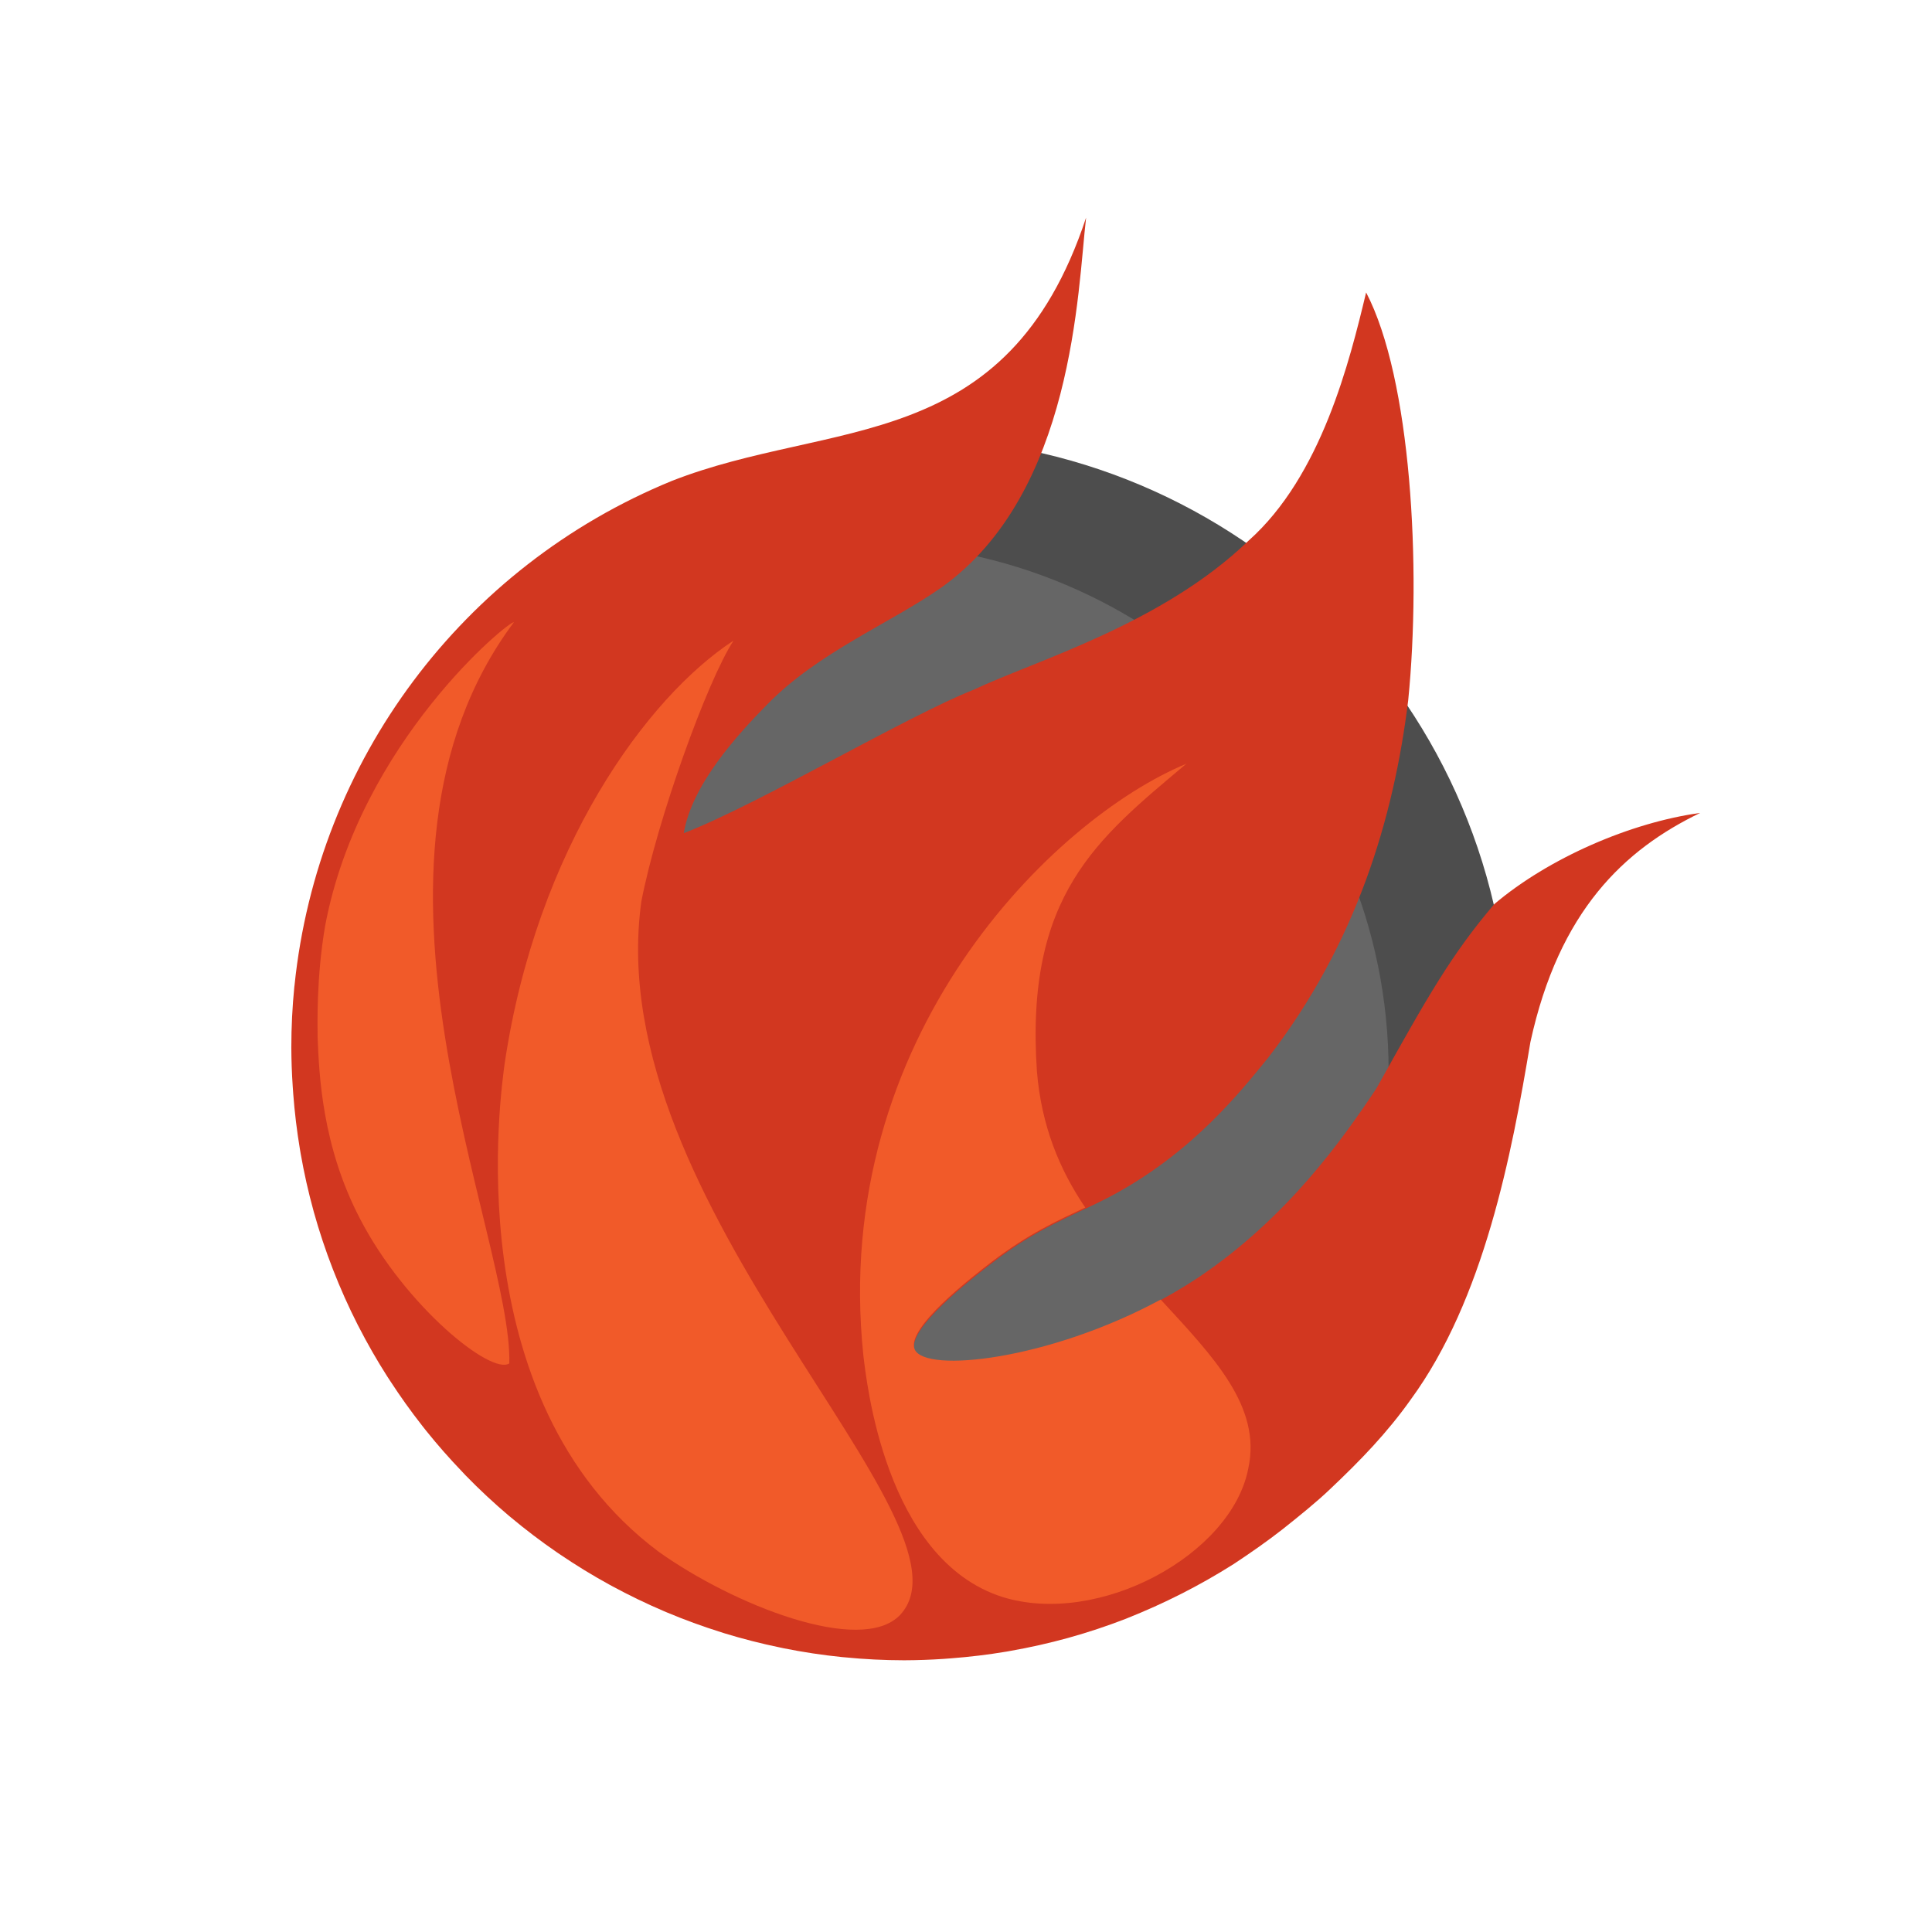
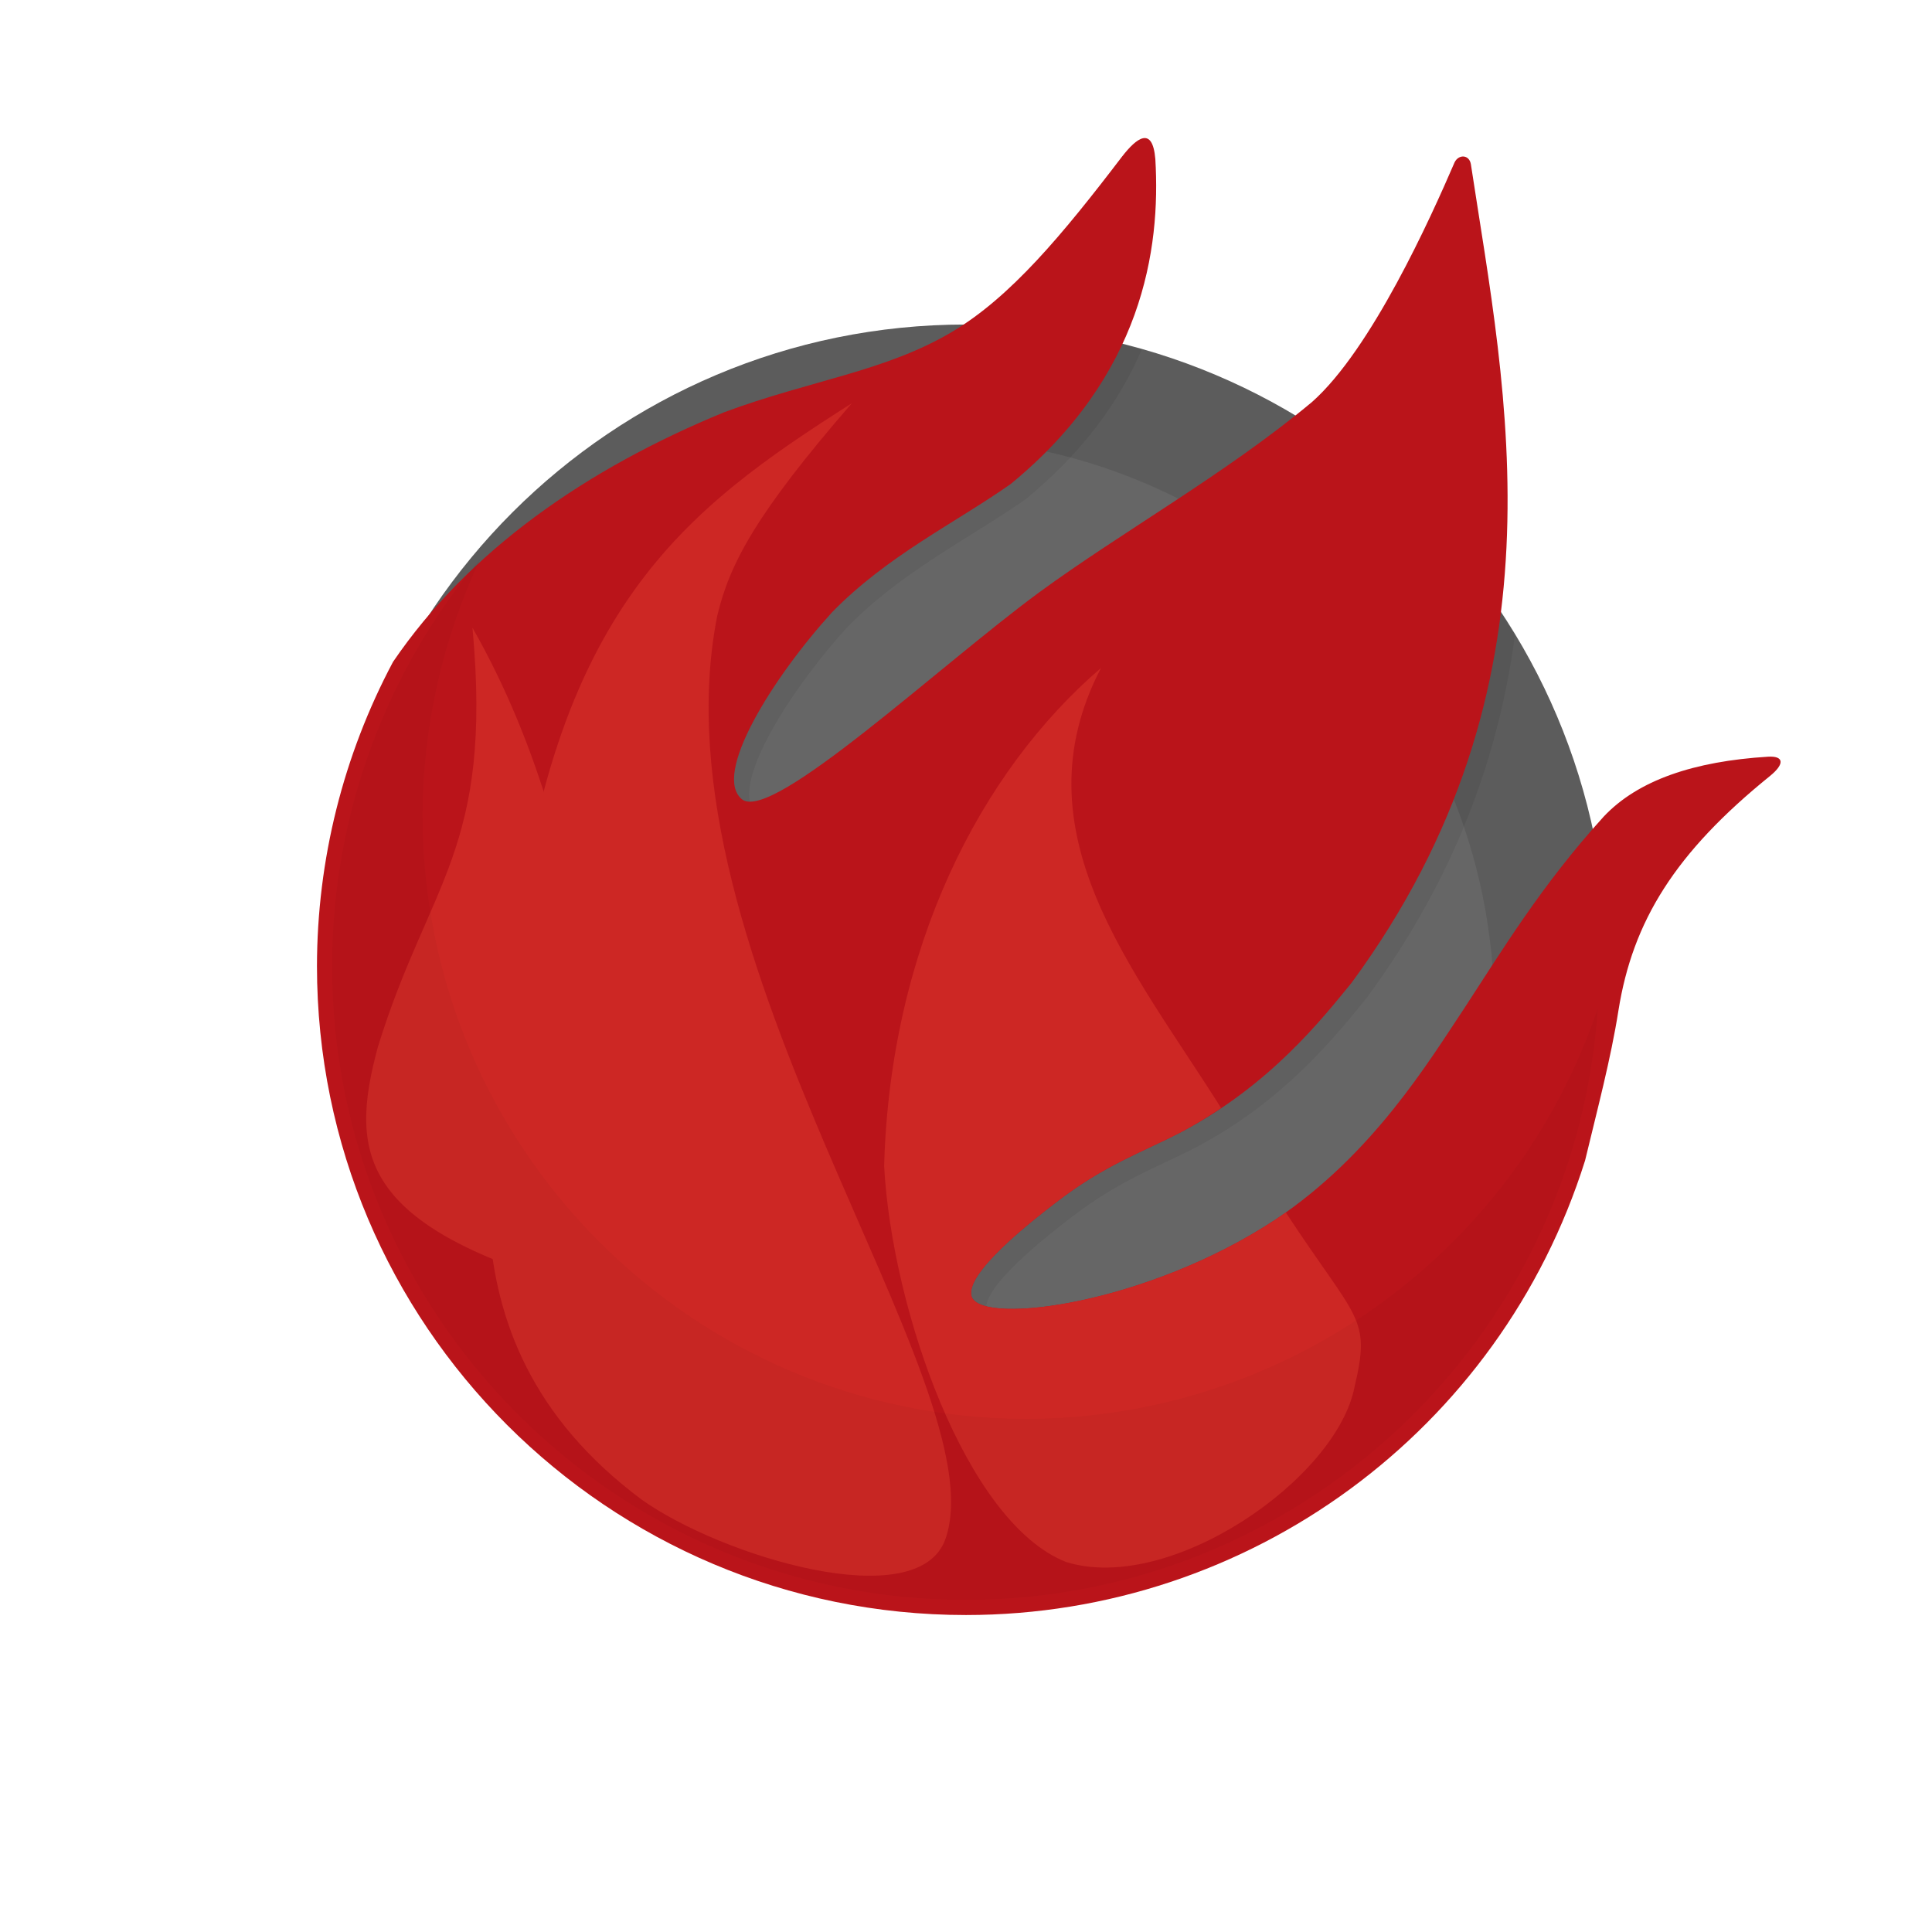
<svg xmlns="http://www.w3.org/2000/svg" width="128" height="128" viewBox="0 0 128 128" id="svg2" version="1.1">
  <defs id="defs4">
    <radialGradient id="b" cx="59.908" cy="69.553" r="41.303" gradientTransform="matrix(0.9852,0,0,0.9793,0.9069,1.3144)" gradientUnits="userSpaceOnUse">
      <stop offset="0" style="stop-color:#D1D3D4" id="stop20-3" />
      <stop offset="1" style="stop-color:#414042" id="stop22-6" />
    </radialGradient>
    <radialGradient id="r-3" cx="65.819" cy="61.957" r="47.394" gradientUnits="userSpaceOnUse">
      <stop offset="0" style="stop-color:#F15A29" id="stop27-1" />
      <stop offset="1" style="stop-color:#B11116" id="stop29-3" />
    </radialGradient>
    <radialGradient id="b-3" cx="59.908" cy="69.553" r="41.303" gradientTransform="matrix(0.9852,0,0,0.9793,0.9069,1.3144)" gradientUnits="userSpaceOnUse">
      <stop offset="0" style="stop-color:#D1D3D4" id="stop20-3-4" />
      <stop offset="1" style="stop-color:#414042" id="stop22-6-5" />
    </radialGradient>
    <radialGradient id="r-3-0" cx="65.819" cy="61.957" r="47.394" gradientUnits="userSpaceOnUse">
      <stop offset="0" style="stop-color:#F15A29" id="stop27-1-2" />
      <stop offset="1" style="stop-color:#B11116" id="stop29-3-9" />
    </radialGradient>
    <radialGradient id="b-3-6" cx="59.908" cy="69.553" r="41.303" gradientTransform="matrix(0.9852,0,0,0.9793,0.9069,1.3144)" gradientUnits="userSpaceOnUse">
      <stop offset="0" style="stop-color:#D1D3D4" id="stop20-3-4-8" />
      <stop offset="1" style="stop-color:#414042" id="stop22-6-5-5" />
    </radialGradient>
  </defs>
  <g id="layer1" transform="translate(0,-924.3622)" style="display:inline">
-     <circle cx="60" cy="993.362" id="circle24-5" style="display:inline;opacity:1;fill:#4d4d4d;fill-opacity:1;stroke:none" r="40" />
-     <circle style="fill:#666666;fill-opacity:1;stroke:none;stroke-width:2;stroke-linecap:butt;stroke-linejoin:miter;stroke-miterlimit:4;stroke-dasharray:none;stroke-opacity:1" id="path4259" cx="57" cy="995.362" r="35" />
+     <circle cx="64" cy="988.362" id="circle24-5" style="display:inline;opacity:1;fill:#5c5c5c;fill-opacity:1;stroke:none" r="42.5" />
+     <circle style="fill:#666666;fill-opacity:1;stroke:none;stroke-width:2;stroke-linecap:butt;stroke-linejoin:miter;stroke-miterlimit:4;stroke-dasharray:none;stroke-opacity:1" id="path4259" cx="61" cy="991.362" r="38" />
+   </g>
+   <g id="layer5">
+     <path style="display:inline;fill:#000000;fill-opacity:0.063;stroke:none" d="M 66.061 21.604 C 65.412 22.107 64.758 22.579 64.088 22.979 C 59.657 25.616 54.717 26.182 48.982 28.311 C 39.819 32.071 32.047 37.499 27.039 44.85 C 23.738 51.054 22.008 57.972 22 65 C 22 70.541 23.06 75.831 24.969 80.695 A 42.5 42.5 0 0 0 64 106.5 A 42.5 42.5 0 0 0 106.5 64 A 42.5 42.5 0 0 0 105.861 56.691 C 102.484 60.693 100.16 64.521 98.041 67.758 C 95.676 71.305 91.95 77.503 85.5 81.803 C 77.008 87.393 66.256 88.79 65.396 86.963 C 64.751 85.458 69.481 81.802 70.879 80.727 C 74.211 78.147 76.576 77.396 79.264 75.998 C 85.176 72.881 88.616 68.472 90.551 66.107 C 96.553 57.937 99.331 49.846 100.367 42.092 A 42.5 42.5 0 0 0 87.041 28.338 C 81.54 32.755 75.071 36.422 69.84 40.252 C 63.239 45.106 52.245 55.411 50.188 53.979 C 48.109 52.381 52.232 45.847 56.113 41.576 C 59.777 37.812 64.288 35.65 67.957 33.068 C 71.82 29.902 74.208 26.495 75.643 23.164 A 42.5 42.5 0 0 0 66.061 21.604 z " id="path31-8-1-0-8" />
  </g>
  <g id="layer4" style="display:inline">
-     <path style="display:inline;fill:#d23720;fill-opacity:1;stroke:none" d="M 71.954,14.426 C 66.707,30.259 55.081,27.703 44.488,31.871 30.644,37.552 21.047,50.388 19.514,65.273 c -0.004,0.035 -0.01,0.07 -0.014,0.105 -0.133,1.336 -0.199,2.679 -0.199,4.021 0.003,0.858 0.034,1.716 0.092,2.572 0.011,0.168 0.023,0.336 0.035,0.504 0.092,1.223 0.239,2.442 0.441,3.652 0.017,0.101 0.033,0.202 0.051,0.303 0.223,1.277 0.507,2.543 0.852,3.793 0.005,0.018 0.009,0.037 0.014,0.055 0.721,2.589 1.697,5.1 2.914,7.496 0.02,0.039 0.042,0.078 0.062,0.117 0.578,1.128 1.209,2.228 1.891,3.297 0.07,0.11 0.143,0.218 0.215,0.328 0.655,1.008 1.354,1.986 2.096,2.932 0.088,0.113 0.176,0.226 0.266,0.338 0.761,0.948 1.564,1.861 2.406,2.736 0.077,0.08 0.151,0.164 0.229,0.244 0.907,0.931 1.859,1.818 2.852,2.658 0.035,0.03 0.072,0.058 0.107,0.088 0.988,0.827 2.014,1.607 3.076,2.336 0.069,0.048 0.14,0.093 0.209,0.141 1.047,0.711 2.127,1.372 3.236,1.982 0.066,0.036 0.131,0.072 0.197,0.107 1.122,0.609 2.273,1.165 3.447,1.666 0.063,0.027 0.125,0.054 0.188,0.08 1.172,0.492 2.367,0.929 3.58,1.309 0.079,0.025 0.157,0.052 0.236,0.076 1.216,0.372 2.448,0.687 3.693,0.943 0.073,0.015 0.145,0.032 0.219,0.047 1.287,0.259 2.585,0.455 3.891,0.588 l 0.002,0 c 0.048,0.005 0.093,0.007 0.141,0.012 l 0.023,0.002 c 1.309,0.13 2.624,0.195 3.939,0.197 0.872,-0.003 1.743,-0.033 2.613,-0.092 0.163,-0.01 0.325,-0.025 0.488,-0.037 1.235,-0.093 2.464,-0.242 3.686,-0.447 0.084,-0.014 0.166,-0.03 0.25,-0.045 1.287,-0.225 2.563,-0.512 3.822,-0.859 1.303,-0.361 2.587,-0.788 3.848,-1.277 0.001,-5.3e-4 0.003,-0.001 0.004,-0.002 l 0.004,-0.002 c 2.551,-1.015 4.876,-2.197 7.105,-3.607 1.13,-0.742 2.313,-1.575 3.238,-2.301 1.075,-0.852 2.286,-1.83 3.154,-2.662 2.024,-1.913 3.79,-3.738 5.359,-5.953 4.843,-6.624 6.68,-16.209 7.921,-23.671 1.896,-8.72 6.244,-12.771 11.249,-15.185 -4.608,0.632 -10.03,2.984 -13.642,6.042 -2.829,3.332 -4.383,6.056 -7.801,12.199 -2.2,3.3 -5.898,8.6 -11.898,12.6 -7.9,5.2 -17.901,6.501 -18.701,4.801 -0.6,-1.4 3.8,-4.801 5.1,-5.801 3.1,-2.4 5.301,-3.098 7.801,-4.398 5.5,-2.9 8.7,-7.001 10.5,-9.201 5.864,-7.572 8.348,-15.936 9.297,-23.709 0.877,-8.774 0.198,-21.303 -2.789,-27.016 -1.092,4.553 -2.961,12.156 -7.793,16.45 -5.727,5.527 -14.114,7.937 -18.215,9.875 -4.321,1.694 -14.325,7.626 -19.199,9.5 0.534,-3.213 3.534,-6.501 5.5,-8.5 3.408,-3.502 8.187,-5.398 11.6,-7.799 8.752,-6.276 8.993,-19.674 9.554,-24.475 z" id="path31-8-1" />
+     <path style="display:inline;fill:#ba141a;fill-opacity:1;stroke:none" d="m 74.354,10.354 c -3.984,5.227 -7.402,9.325 -11.266,11.625 -4.431,2.638 -9.371,3.203 -15.105,5.332 C 38.819,31.071 31.047,36.499 26.039,43.85 22.738,50.054 21.008,56.972 21,64 21,87.748 40.252,107 64,107 c 18.782,-0.004 35.388,-12.197 41.016,-30.115 0.807,-3.356 1.71,-6.754 2.209,-9.932 0.946,-5.936 3.757,-10.46 10.044,-15.544 1.007,-0.822 0.898,-1.339 -0.14,-1.275 -4.894,0.302 -8.611,1.553 -10.882,3.971 -4.154,4.572 -6.809,8.991 -9.206,12.653 C 94.676,70.305 90.95,76.503 84.5,80.803 c -8.492,5.59 -19.244,6.988 -20.104,5.16 -0.645,-1.505 4.085,-5.161 5.482,-6.236 3.332,-2.58 5.697,-3.331 8.385,-4.729 5.912,-3.117 9.352,-7.526 11.287,-9.891 C 104.068,45.347 99.75,26.047 97.449,10.877 97.339,10.232 96.636,10.212 96.371,10.754 94.789,14.426 90.865,23.146 86.92,26.637 81.243,31.376 74.349,35.218 68.84,39.252 62.239,44.106 51.245,54.411 49.188,52.979 c -2.078,-1.598 2.045,-8.132 5.926,-12.402 3.663,-3.765 8.175,-5.926 11.844,-8.508 8.743,-7.167 9.945,-15.563 9.586,-21.531 -0.188,-2.237 -1.259,-1.378 -2.189,-0.184 z" id="path31-8-1-0" />
  </g>
  <g id="layer3" style="display:inline">
-     <path d="m 43.629,102.8 c -13.5,-10.1 -10.4,-30.7 -10.2,-32.3 C 35.545,56.193 42.869,46.182 48.599,42.441 46.841,45.13 43.524,54.375 42.492,59.719 39.664,79.941 65.329,100.9 59.629,107 c -2.6,2.7 -11.1,-0.7 -16,-4.2 z" id="path33-2" style="display:inline;fill:#f15a29;stroke:none" />
-     <path d="m 23.843,80.729 c -2.5,-4.8 -2.7,-9.5 -2.8,-12 0,-0.8 -0.1,-3.9 0.5,-7.4 2.3,-12.2 12.3,-20.3 12.5,-20.1 -11.992,16.049 -0.08,40.761 -0.3,49.1 -1.2,0.8 -6.9,-3.8 -9.9,-9.6 z" id="path35-2" style="display:inline;fill:#f15a29;stroke:none" />
-     <path d="M 76.9,86.1 C 69.5,90.1 61.3,91 60.6,89.4 60,88 64.4,84.6 65.7,83.6 68.2,81.7 70,80.9 71.9,80 70.2,77.5 69,74.6 68.7,71 67.9,59.3 72.687,55.572 78.6,50.6 69.793,54.241 55,68.7 57.2,89.8 c 0.2,1.6 1.4,13.5 9.2,16 6.4,2 15.2,-2.8 16.3,-8.5 0.9,-4.1 -2.3,-7.4 -5.8,-11.2 z" id="path37-3" style="display:inline;fill:#f15a29;stroke:none" />
+     <path d="M 42.487,99.335 C 27.975,88.478 32.972,73.697 33.937,64.227 36.462,40.347 45.364,33.764 56.438,26.713 c -6.385,7.362 -8.094,10.64 -8.918,14.079 -4.454,22.522 18.64,50.974 15.124,61.154 -1.795,5.152 -14.89,1.151 -20.158,-2.611 z" id="path33-2" style="display:inline;fill:#cd2724;fill-opacity:1;stroke:none" />
+     <path d="M 31.302,41.589 C 40.272,57.321 40.125,76.813 39.888,85.777 23.746,81.516 23.079,76.568 25.043,69.34 28.407,58.445 32.664,56.288 31.302,41.589 Z" id="path35-2" style="display:inline;fill:#cd2724;fill-opacity:1;stroke:none" />
+     <path style="display:inline;fill:#cd2724;fill-opacity:1;stroke:none" d="m 72.947,44.252 c -8.028,6.896 -13.969,18.558 -14.371,33.004 0.519,9.501 5.435,23.63 12.055,26.229 6.88,2.15 17.931,-5.484 19.113,-11.611 1.104,-4.664 0.167,-4.335 -4.557,-11.549 -0.228,0.16 -0.453,0.322 -0.688,0.479 -8.492,5.59 -19.244,6.988 -20.104,5.16 -0.645,-1.505 4.085,-5.161 5.482,-6.236 3.332,-2.58 5.697,-3.331 8.385,-4.729 0.948,-0.5 1.812,-1.039 2.637,-1.592 -5.794,-9.208 -13.62,-18.284 -7.953,-29.154 z" id="path37-3-7" />
+   </g>
+   <g id="layer2" style="display:inline">
+     <path style="fill:#000000;fill-opacity:0.031;stroke:none;stroke-width:1;stroke-linecap:round;stroke-linejoin:miter;stroke-miterlimit:4;stroke-dasharray:none;stroke-opacity:1" d="M 31.865,36.959 A 42,42 0 0 0 22,64 42,42 0 0 0 64,106 42,42 0 0 0 105.861,66.783 40,40 0 0 1 68,94 40,40 0 0 1 28,54 40,40 0 0 1 31.865,36.959 Z" id="path4163" />
  </g>
</svg>
